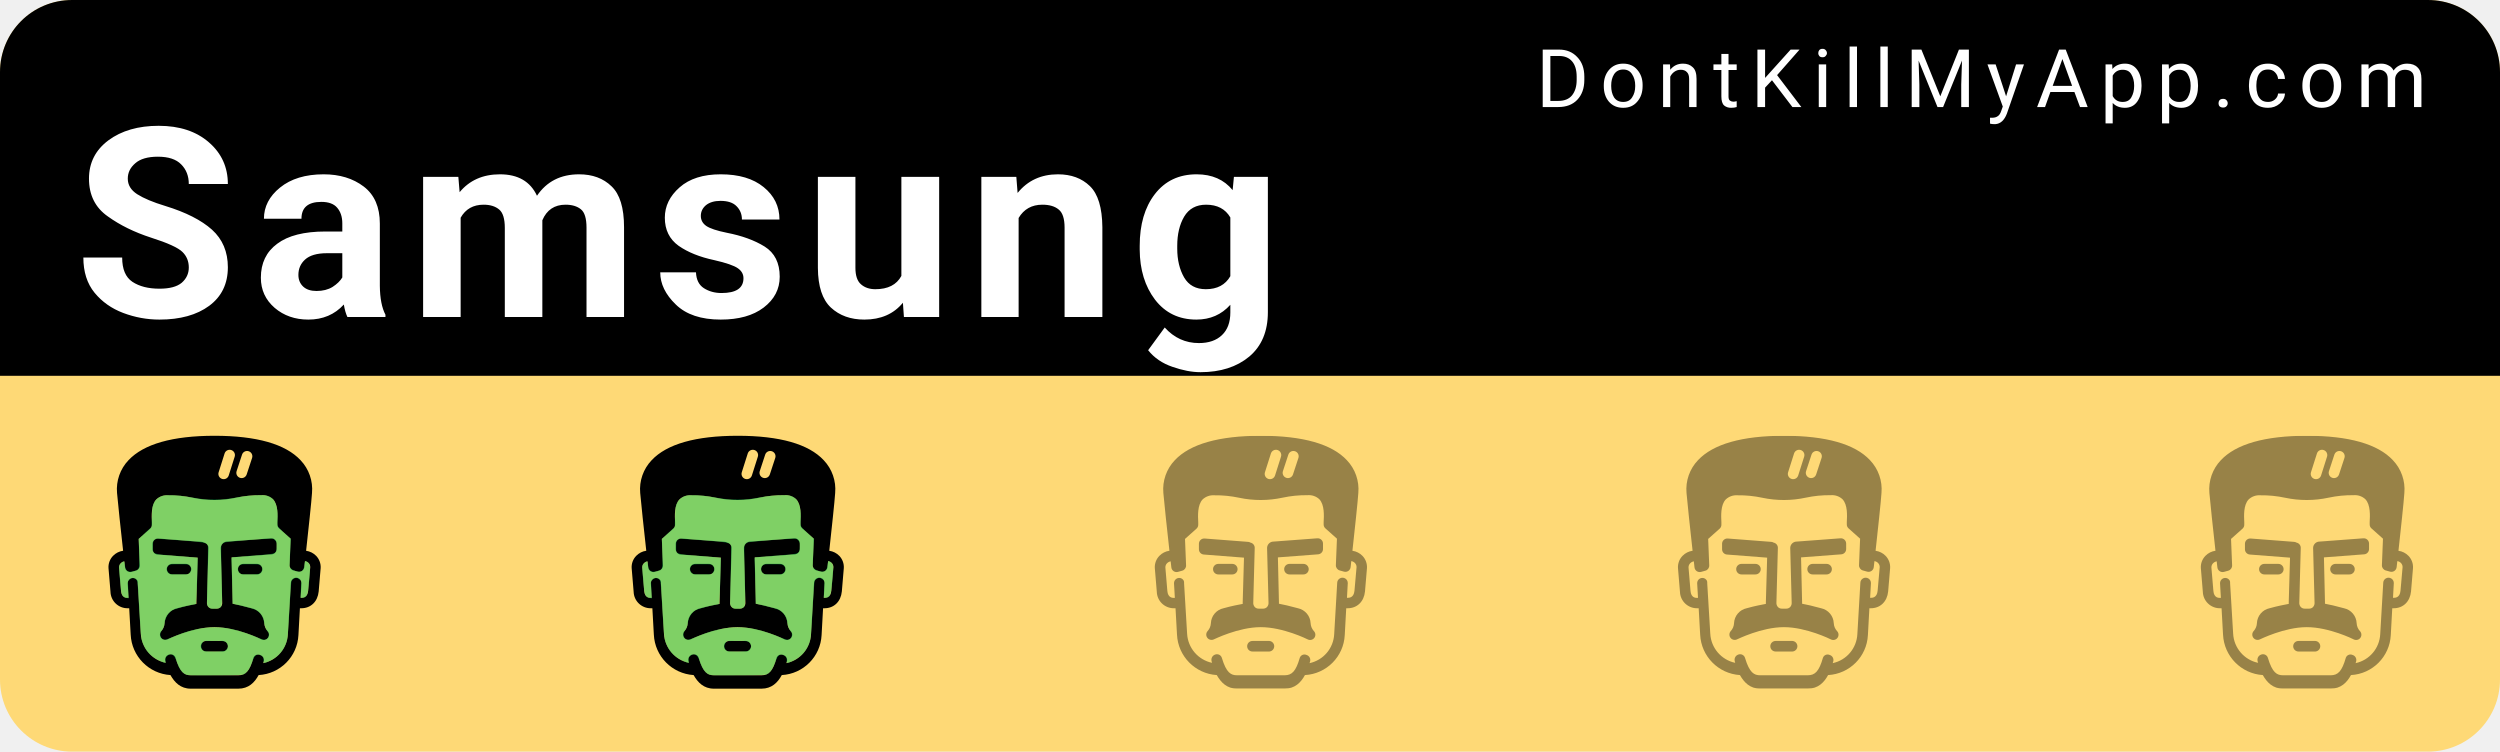
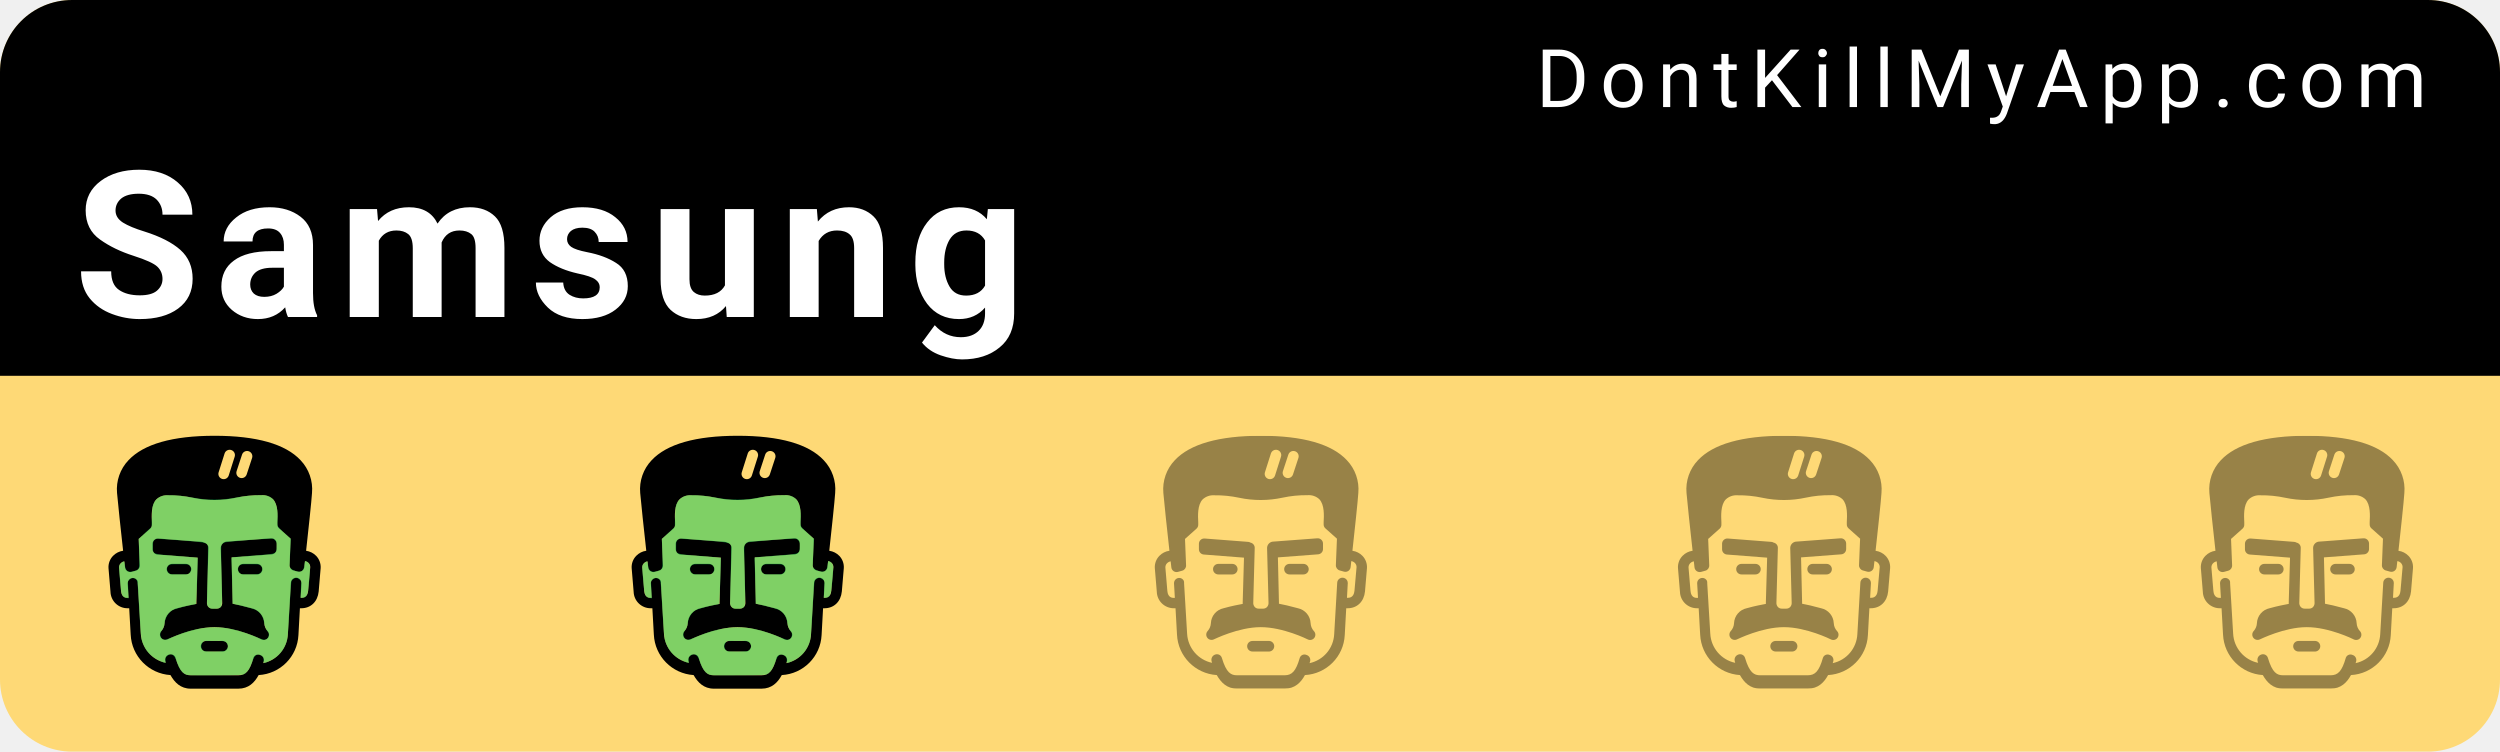
<svg xmlns="http://www.w3.org/2000/svg" width="153mm" height="46mm" viewBox="0 0 153 46" version="1.1" id="svg8">
  <defs id="defs2" />
  <g id="layer1" transform="translate(0,-251)">
    <rect style="color:#000000;clip-rule:nonzero;display:inline;overflow:visible;visibility:visible;opacity:1;isolation:auto;mix-blend-mode:normal;color-interpolation:sRGB;color-interpolation-filters:linearRGB;solid-color:#000000;solid-opacity:1;fill:#fed976;fill-opacity:1;fill-rule:nonzero;stroke:none;stroke-width:0.529;stroke-linecap:round;stroke-linejoin:miter;stroke-miterlimit:4;stroke-dasharray:none;stroke-dashoffset:0;stroke-opacity:1;color-rendering:auto;image-rendering:auto;shape-rendering:auto;text-rendering:auto;enable-background:accumulate" id="bkg" width="153" height="46" x="6.5503158e-15" y="251" rx="4.416" ry="4.416" />
    <path style="color:#000000;clip-rule:nonzero;display:inline;overflow:visible;visibility:visible;opacity:1;isolation:auto;mix-blend-mode:normal;color-interpolation:sRGB;color-interpolation-filters:linearRGB;solid-color:#000000;solid-opacity:1;fill:#000000;fill-opacity:1;fill-rule:nonzero;stroke:none;stroke-width:2;stroke-linecap:round;stroke-linejoin:miter;stroke-miterlimit:4;stroke-dasharray:none;stroke-dashoffset:0;stroke-opacity:1;color-rendering:auto;image-rendering:auto;shape-rendering:auto;text-rendering:auto;enable-background:accumulate" d="M 16.689,0 C 7.443,0 0,7.443 0,16.689 V 86.93 H 578.268 V 16.689 C 578.268,7.443 570.824,0 561.578,0 Z" id="bkgtop" transform="matrix(0.2645833,0,0,0.2645833,0,251)" />
    <text xml:space="preserve" style="font-style:normal;font-variant:normal;font-weight:300;font-stretch:normal;font-size:9.648px;line-height:0%;font-family:Roboto;-inkscape-font-specification:'Roboto Light';text-align:start;letter-spacing:0.685px;word-spacing:0px;writing-mode:lr-tb;text-anchor:start;fill:#ffffff;fill-opacity:1;stroke:none;stroke-width:0.201px;stroke-linecap:butt;stroke-linejoin:miter;stroke-opacity:1" x="94.007" y="257.55" id="link">
      <tspan id="tspan817" x="94.007" y="257.55" style="font-style:normal;font-variant:normal;font-weight:normal;font-stretch:normal;font-size:4.939px;font-family:Roboto;-inkscape-font-specification:Roboto;fill:#ffffff;stroke-width:0.201px">DontKillMyApp.com</tspan>
    </text>
    <text xml:space="preserve" style="font-style:normal;font-variant:normal;font-weight:bold;font-stretch:normal;font-size:12.7px;line-height:0%;font-family:Roboto;-inkscape-font-specification:'Roboto Bold';text-align:start;letter-spacing:0.902px;word-spacing:0px;writing-mode:lr-tb;text-anchor:start;fill:#ffffff;fill-opacity:1;stroke:none;stroke-width:0.265px;stroke-linecap:butt;stroke-linejoin:miter;stroke-opacity:1" x="4.538" y="270.402" id="vendor">
-       <tspan id="tspan821" x="4.538" y="270.402" style="font-style:normal;font-variant:normal;font-weight:bold;font-stretch:normal;font-size:16.228px;font-family:Roboto;-inkscape-font-specification:'Roboto Bold';fill:#ffffff;stroke-width:0.265px">Samsung</tspan>
+       <tspan id="tspan821" x="4.538" y="270.402" style="font-style:normal;font-variant:normal;font-weight:bold;font-stretch:normal;font-size:12.5px;font-family:Roboto;-inkscape-font-specification:'Roboto Bold';fill:#ffffff;stroke-width:0.265px">Samsung</tspan>
    </text>
    <g id="poo1" transform="matrix(0.01510025,0,0,0.01510025,5.393161,277.6693)">
      <svg data-name="Layer 1" viewBox="0 0 63.326 75.47" x="0px" y="0px" version="1.1" id="svg18" width="1025" height="1025">
        <defs id="defs22" />
        <path d="m 23.128,41.38 a 1.575,1.575 0 1 0 0,-3.15 h -4.17 a 1.575,1.575 0 1 0 0,3.15 z" id="path4" />
        <path d="m 40.188,38.23 a 1.575,1.575 0 0 0 0,3.15 h 4.17 a 1.575,1.575 0 1 0 0,-3.15 z" id="path6" />
        <path d="m 34.188,61.23 h -5.05 a 1.575,1.575 0 1 0 0,3.15 h 5.05 a 1.58,1.58 0 0 0 0,-3.15 z" id="path8" />
        <path d="m 48.448,30.6 -13.34,1 a 1.94,1.94 0 0 0 -1.6,1.87 l 0.43,16.3 a 1.77,1.77 0 0 1 -0.45,1.34 1.62,1.62 0 0 1 -1.19,0.48 h -1.27 a 1.62,1.62 0 0 1 -1.19,-0.48 1.79,1.79 0 0 1 -0.45,-1.36 l 0.43,-16.28 a 1.57,1.57 0 0 0 -1.25,-1.58 1.56,1.56 0 0 0 -0.7,-0.23 l -13,-1 a 1.57,1.57 0 0 0 -1.7,1.57 v 1.64 a 1.57,1.57 0 0 0 1.45,1.57 l 12,0.93 -0.38,13.22 a 5.46,5.46 0 0 0 0,0.58 c -1.2,0.22 -3.26,0.61 -5.7,1.29 a 4.77,4.77 0 0 0 -3.8,4.48 3.74,3.74 0 0 1 -0.95,2.31 1.58,1.58 0 0 0 1.83,2.51 c 0.07,0 7.3,-3.65 14,-3.65 6.7,0 13.94,3.61 14,3.65 a 1.57,1.57 0 0 0 1.83,-2.51 3.75,3.75 0 0 1 -0.95,-2.32 4.77,4.77 0 0 0 -3.76,-4.46 c -2.45,-0.69 -4.47,-1.12 -5.69,-1.35 0,-0.17 0,-0.33 0,-0.5 l -0.31,-13.33 12,-0.91 a 1.58,1.58 0 0 0 1.46,-1.57 v -1.64 a 1.58,1.58 0 0 0 -1.75,-1.57 z" id="path10" />
        <path d="m 61.978,35.84 a 5.16,5.16 0 0 0 -3,-1.52 c 0.63,-5.79 1.62,-14.85 1.76,-17.24 a 12.56,12.56 0 0 0 -3.42,-9.79 c -4.49,-4.82 -13.14,-7.29 -25.66,-7.29 -12.52,0 -21.16,2.47 -25.68,7.29 a 12.56,12.56 0 0 0 -3.42,9.79 c 0.18,2.39 1.18,11.45 1.81,17.23 a 5.16,5.16 0 0 0 -3,1.52 4.83,4.83 0 0 0 -1.36,3.64 v 0 l 0.59,7.07 a 5.07,5.07 0 0 0 5.14,4.93 1.56,1.56 0 0 0 0.45,0 l 0.44,7.86 a 12.69,12.69 0 0 0 11.87,12.08 c 1.24,2.19 3.02,4.06 6.05,4.06 h 14.19 c 3.07,0 4.86,-1.83 6.07,-4.06 a 12.58,12.58 0 0 0 11.88,-11.94 l 0.44,-8 a 1.55,1.55 0 0 0 0.42,0 c 2.85,0 4.88,-2 5.18,-5 l 0.59,-7 v 0 a 4.84,4.84 0 0 0 -1.34,-3.63 z m -23.74,-25.29 1.62,-4.93 a 1.581,1.581 0 1 1 3,1 l -1.62,4.93 a 1.581,1.581 0 0 1 -3,-1 z m -5.36,0.32 1.78,-5.61 a 1.581,1.581 0 0 1 3,1 l -1.78,5.61 a 1.581,1.581 0 1 1 -3,-1 z m 26.71,35.38 c -0.2,2.1 -1.59,2.1 -2,2.1 h -0.24 l 0.24,-4.34 a 1.581,1.581 0 1 0 -3.16,-0.08 c 0,0 0,0 0,0.06 l -0.89,15.2 a 9.31,9.31 0 0 1 -7.35,8.66 l 0.14,-0.45 a 1.58,1.58 0 0 0 -1.06,-2 1.47,1.47 0 0 0 -2,0.86 c -1.15,4 -2.33,5.21 -4.53,5.21 h -14.19 c -1.81,0 -3.19,-0.7 -4.53,-5.18 a 1.52,1.52 0 0 0 -2,-1 1.63,1.63 0 0 0 -1.06,2 c 0,0.15 0.09,0.32 0.14,0.47 a 9.4,9.4 0 0 1 -7.45,-8.68 L 8.738,44 v 0 a 1.52,1.52 0 0 0 -0.09,-0.74 1.51,1.51 0 0 0 -1.39,-0.84 1.56,1.56 0 0 0 -1.52,1.54 c 0,0 0,0.09 0,0.13 l 0.25,4.29 h -0.24 c -0.45,0 -1.83,0 -2,-2.08 l -0.59,-7 a 1.71,1.71 0 0 1 0.48,-1.24 2,2 0 0 1 1.1,-0.59 l 0.2,1.8 a 1.57,1.57 0 0 0 2,1.34 l 1.25,-0.35 a 1.57,1.57 0 0 0 1.15,-1.58 l -0.32,-7.9 3.45,-3.08 a 1.57,1.57 0 0 0 0.5,-1.23 c 0,-0.19 0,-0.4 0,-0.62 -0.1,-1.94 -0.27,-5.18 1.29,-6.84 a 4.59,4.59 0 0 1 3.48,-1.25 33.32,33.32 0 0 1 7.45,0.74 30.9,30.9 0 0 0 12.95,-0.03 33.3,33.3 0 0 1 7.45,-0.74 4.59,4.59 0 0 1 3.51,1.2 c 1.57,1.65 1.4,4.9 1.29,6.84 0,0.22 0,0.43 0,0.62 a 1.57,1.57 0 0 0 0.52,1.24 l 3.45,3.08 -0.32,7.9 a 1.57,1.57 0 0 0 1.15,1.58 l 1.25,0.35 a 1.57,1.57 0 0 0 2,-1.34 l 0.2,-1.8 a 2,2 0 0 1 1.09,0.57 1.71,1.71 0 0 1 0.48,1.24 z" id="path12" />
        <path style="opacity:0.5;fill:#00c853;fill-opacity:1;fill-rule:nonzero;stroke:none;stroke-width:0.339;stroke-linecap:round;stroke-linejoin:miter;stroke-miterlimit:4;stroke-dasharray:none;stroke-dashoffset:133.262;stroke-opacity:0.539;paint-order:normal" d="m 23.013,71.203 c -1.154,-0.53 -2.012,-1.805 -2.776,-4.127 -0.59,-1.793 -1.609,-2.306 -2.72,-1.371 -0.486,0.409 -0.53,0.526 -0.479,1.27 0.031,0.451 0.003,0.819 -0.064,0.819 C 16.551,67.794 14.716,66.955 13.756,66.323 11.989,65.159 10.91,63.746 10.115,61.556 9.694,60.396 9.62,59.534 8.869,46.907 8.677,43.672 8.627,43.334 8.286,42.937 7.742,42.304 6.788,42.332 6.216,42.997 l -0.425,0.494 0.117,2.518 0.117,2.518 -0.559,-0.12 C 3.978,48.087 3.845,47.753 3.454,43.349 3.029,38.555 3.019,38.754 3.705,38.068 c 0.862,-0.862 1.057,-0.773 1.198,0.548 0.198,1.852 1.06,2.321 3.029,1.65 1.35,-0.46 1.352,-0.47 1.211,-5.293 L 9.019,30.768 9.924,29.941 c 0.498,-0.455 1.362,-1.261 1.922,-1.791 l 1.017,-0.963 0.094,-3.015 c 0.083,-2.669 0.139,-3.117 0.49,-3.911 0.502,-1.136 1.494,-1.996 2.712,-2.351 1.195,-0.347 4.677,-0.209 7.577,0.301 4.117,0.724 5.096,0.828 7.833,0.828 2.753,1.97e-4 3.915,-0.125 7.872,-0.845 1.024,-0.186 3.05,-0.388 4.501,-0.448 2.923,-0.121 3.713,0.025 4.853,0.894 1.199,0.914 1.856,3.392 1.679,6.326 -0.065,1.083 -0.031,1.755 0.106,2.057 0.112,0.247 1.029,1.192 2.038,2.101 l 1.836,1.652 -0.097,1.454 c -0.053,0.799 -0.145,2.689 -0.204,4.198 l -0.107,2.745 0.494,0.494 c 0.553,0.553 2.089,0.992 2.824,0.807 0.57,-0.143 0.962,-0.757 1.062,-1.664 0.148,-1.34 0.199,-1.464 0.568,-1.367 0.188,0.049 0.531,0.314 0.762,0.59 0.52,0.618 0.529,1.147 0.104,5.638 -0.381,4.025 -0.656,4.655 -2.029,4.655 h -0.506 l 0.096,-2.504 0.096,-2.504 -0.545,-0.459 C 56.672,42.608 56.276,42.402 56.093,42.402 c -0.566,0 -1.276,0.468 -1.464,0.965 -0.098,0.26 -0.34,3.406 -0.538,6.991 -0.508,9.224 -0.609,10.286 -1.102,11.596 -0.892,2.371 -2.42,4.032 -4.758,5.173 -1.799,0.878 -2.048,0.876 -1.963,-0.013 0.082,-0.86 -0.275,-1.428 -1.061,-1.687 -0.466,-0.154 -0.693,-0.148 -1.058,0.027 -0.536,0.257 -0.705,0.552 -1.421,2.472 -0.595,1.594 -1.33,2.655 -2.189,3.16 -0.57,0.335 -0.872,0.348 -8.715,0.389 -7.607,0.039 -8.169,0.022 -8.81,-0.272 z m 11.583,-6.983 c 0.529,-0.184 1.036,-0.88 1.036,-1.421 0,-0.149 -0.115,-0.493 -0.255,-0.764 -0.384,-0.742 -1.122,-0.885 -4.209,-0.818 l -2.675,0.058 -0.408,0.475 c -0.728,0.847 -0.343,2.345 0.653,2.538 0.839,0.162 5.349,0.109 5.859,-0.069 z M 18.843,60.18 c 7.207,-3.126 13.088,-3.79 19.307,-2.181 1.849,0.478 4.563,1.42 6.313,2.19 0.83,0.365 1.738,0.664 2.017,0.664 0.751,0 1.339,-0.661 1.339,-1.506 0,-0.371 -0.075,-0.721 -0.167,-0.778 -0.425,-0.263 -1.054,-1.682 -1.199,-2.708 -0.271,-1.915 -1.127,-3.183 -2.677,-3.967 -0.337,-0.17 -1.994,-0.642 -3.683,-1.049 l -3.071,-0.739 -0.104,-5.164 c -0.057,-2.84 -0.147,-5.942 -0.199,-6.893 -0.093,-1.706 -0.089,-1.73 0.297,-1.807 0.215,-0.043 3.006,-0.269 6.201,-0.502 6.205,-0.453 6.471,-0.507 6.81,-1.399 0.089,-0.234 0.162,-0.91 0.162,-1.502 0,-0.911 -0.067,-1.156 -0.438,-1.597 -0.384,-0.456 -0.546,-0.521 -1.312,-0.524 -1.924,-0.008 -13.26,0.909 -13.768,1.113 -0.295,0.119 -0.669,0.417 -0.829,0.663 -0.275,0.419 -0.279,0.97 -0.076,9.067 0.234,9.304 0.23,9.375 -0.627,9.833 -0.253,0.135 -0.935,0.234 -1.612,0.233 -1.11,-0.001 -1.2,-0.031 -1.666,-0.553 -0.586,-0.656 -0.555,0.366 -0.298,-9.772 0.111,-4.376 0.149,-8.165 0.085,-8.42 -0.246,-0.977 -0.806,-1.093 -7.975,-1.652 -3.589,-0.28 -6.757,-0.508 -7.041,-0.508 -0.322,0 -0.672,0.156 -0.931,0.416 -0.379,0.379 -0.416,0.549 -0.416,1.917 0,2.377 -0.444,2.201 7.066,2.788 3.417,0.267 6.236,0.508 6.264,0.536 0.136,0.136 -0.366,13.739 -0.51,13.833 -0.09,0.059 -0.504,0.153 -0.919,0.21 -1.393,0.191 -5.532,1.303 -6.053,1.626 -1.322,0.82 -2.157,2.189 -2.367,3.881 -0.116,0.936 -0.408,1.651 -0.965,2.366 -0.464,0.596 -0.416,1.627 0.101,2.143 0.577,0.577 1.128,0.528 2.941,-0.258 z m 5.376,-19.353 c 0.55,-0.64 0.547,-1.517 -0.007,-2.072 -0.407,-0.407 -0.474,-0.416 -3.122,-0.416 -2.575,0 -2.729,0.019 -3.156,0.387 -0.802,0.69 -0.52,2.064 0.515,2.506 0.186,0.08 1.469,0.128 2.851,0.107 l 2.512,-0.038 z m 21.175,0.014 c 0.625,-0.625 0.614,-1.567 -0.024,-2.116 -0.426,-0.367 -0.582,-0.386 -3.155,-0.386 -2.648,0 -2.716,0.009 -3.122,0.416 -0.717,0.717 -0.447,2.075 0.491,2.47 0.2,0.084 1.485,0.136 2.856,0.115 2.466,-0.037 2.499,-0.043 2.954,-0.498 z" id="path834" />
      </svg>
    </g>
    <g transform="matrix(0.01510025,0,0,0.01510025,37.41043,277.6693)" id="poo2">
      <svg data-name="Layer 1" viewBox="0 0 63.326 75.47" x="0px" y="0px" version="1.1" id="svg18" width="1025" height="1025">
        <defs id="defs22" />
        <path d="m 23.128,41.38 a 1.575,1.575 0 1 0 0,-3.15 h -4.17 a 1.575,1.575 0 1 0 0,3.15 z" id="path4" />
        <path d="m 40.188,38.23 a 1.575,1.575 0 0 0 0,3.15 h 4.17 a 1.575,1.575 0 1 0 0,-3.15 z" id="path6" />
        <path d="m 34.188,61.23 h -5.05 a 1.575,1.575 0 1 0 0,3.15 h 5.05 a 1.58,1.58 0 0 0 0,-3.15 z" id="path8" />
        <path d="m 48.448,30.6 -13.34,1 a 1.94,1.94 0 0 0 -1.6,1.87 l 0.43,16.3 a 1.77,1.77 0 0 1 -0.45,1.34 1.62,1.62 0 0 1 -1.19,0.48 h -1.27 a 1.62,1.62 0 0 1 -1.19,-0.48 1.79,1.79 0 0 1 -0.45,-1.36 l 0.43,-16.28 a 1.57,1.57 0 0 0 -1.25,-1.58 1.56,1.56 0 0 0 -0.7,-0.23 l -13,-1 a 1.57,1.57 0 0 0 -1.7,1.57 v 1.64 a 1.57,1.57 0 0 0 1.45,1.57 l 12,0.93 -0.38,13.22 a 5.46,5.46 0 0 0 0,0.58 c -1.2,0.22 -3.26,0.61 -5.7,1.29 a 4.77,4.77 0 0 0 -3.8,4.48 3.74,3.74 0 0 1 -0.95,2.31 1.58,1.58 0 0 0 1.83,2.51 c 0.07,0 7.3,-3.65 14,-3.65 6.7,0 13.94,3.61 14,3.65 a 1.57,1.57 0 0 0 1.83,-2.51 3.75,3.75 0 0 1 -0.95,-2.32 4.77,4.77 0 0 0 -3.76,-4.46 c -2.45,-0.69 -4.47,-1.12 -5.69,-1.35 0,-0.17 0,-0.33 0,-0.5 l -0.31,-13.33 12,-0.91 a 1.58,1.58 0 0 0 1.46,-1.57 v -1.64 a 1.58,1.58 0 0 0 -1.75,-1.57 z" id="path10" />
        <path d="m 61.978,35.84 a 5.16,5.16 0 0 0 -3,-1.52 c 0.63,-5.79 1.62,-14.85 1.76,-17.24 a 12.56,12.56 0 0 0 -3.42,-9.79 c -4.49,-4.82 -13.14,-7.29 -25.66,-7.29 -12.52,0 -21.16,2.47 -25.68,7.29 a 12.56,12.56 0 0 0 -3.42,9.79 c 0.18,2.39 1.18,11.45 1.81,17.23 a 5.16,5.16 0 0 0 -3,1.52 4.83,4.83 0 0 0 -1.36,3.64 v 0 l 0.59,7.07 a 5.07,5.07 0 0 0 5.14,4.93 1.56,1.56 0 0 0 0.45,0 l 0.44,7.86 a 12.69,12.69 0 0 0 11.87,12.08 c 1.24,2.19 3.02,4.06 6.05,4.06 h 14.19 c 3.07,0 4.86,-1.83 6.07,-4.06 a 12.58,12.58 0 0 0 11.88,-11.94 l 0.44,-8 a 1.55,1.55 0 0 0 0.42,0 c 2.85,0 4.88,-2 5.18,-5 l 0.59,-7 v 0 a 4.84,4.84 0 0 0 -1.34,-3.63 z m -23.74,-25.29 1.62,-4.93 a 1.581,1.581 0 1 1 3,1 l -1.62,4.93 a 1.581,1.581 0 0 1 -3,-1 z m -5.36,0.32 1.78,-5.61 a 1.581,1.581 0 0 1 3,1 l -1.78,5.61 a 1.581,1.581 0 1 1 -3,-1 z m 26.71,35.38 c -0.2,2.1 -1.59,2.1 -2,2.1 h -0.24 l 0.24,-4.34 a 1.581,1.581 0 1 0 -3.16,-0.08 c 0,0 0,0 0,0.06 l -0.89,15.2 a 9.31,9.31 0 0 1 -7.35,8.66 l 0.14,-0.45 a 1.58,1.58 0 0 0 -1.06,-2 1.47,1.47 0 0 0 -2,0.86 c -1.15,4 -2.33,5.21 -4.53,5.21 h -14.19 c -1.81,0 -3.19,-0.7 -4.53,-5.18 a 1.52,1.52 0 0 0 -2,-1 1.63,1.63 0 0 0 -1.06,2 c 0,0.15 0.09,0.32 0.14,0.47 a 9.4,9.4 0 0 1 -7.45,-8.68 L 8.738,44 v 0 a 1.52,1.52 0 0 0 -0.09,-0.74 1.51,1.51 0 0 0 -1.39,-0.84 1.56,1.56 0 0 0 -1.52,1.54 c 0,0 0,0.09 0,0.13 l 0.25,4.29 h -0.24 c -0.45,0 -1.83,0 -2,-2.08 l -0.59,-7 a 1.71,1.71 0 0 1 0.48,-1.24 2,2 0 0 1 1.1,-0.59 l 0.2,1.8 a 1.57,1.57 0 0 0 2,1.34 l 1.25,-0.35 a 1.57,1.57 0 0 0 1.15,-1.58 l -0.32,-7.9 3.45,-3.08 a 1.57,1.57 0 0 0 0.5,-1.23 c 0,-0.19 0,-0.4 0,-0.62 -0.1,-1.94 -0.27,-5.18 1.29,-6.84 a 4.59,4.59 0 0 1 3.48,-1.25 33.32,33.32 0 0 1 7.45,0.74 30.9,30.9 0 0 0 12.95,-0.03 33.3,33.3 0 0 1 7.45,-0.74 4.59,4.59 0 0 1 3.51,1.2 c 1.57,1.65 1.4,4.9 1.29,6.84 0,0.22 0,0.43 0,0.62 a 1.57,1.57 0 0 0 0.52,1.24 l 3.45,3.08 -0.32,7.9 a 1.57,1.57 0 0 0 1.15,1.58 l 1.25,0.35 a 1.57,1.57 0 0 0 2,-1.34 l 0.2,-1.8 a 2,2 0 0 1 1.09,0.57 1.71,1.71 0 0 1 0.48,1.24 z" id="path12" />
        <path style="opacity:0.5;fill:#00c853;fill-opacity:1;fill-rule:nonzero;stroke:none;stroke-width:0.339;stroke-linecap:round;stroke-linejoin:miter;stroke-miterlimit:4;stroke-dasharray:none;stroke-dashoffset:133.262;stroke-opacity:0.539;paint-order:normal" d="m 23.013,71.203 c -1.154,-0.53 -2.012,-1.805 -2.776,-4.127 -0.59,-1.793 -1.609,-2.306 -2.72,-1.371 -0.486,0.409 -0.53,0.526 -0.479,1.27 0.031,0.451 0.003,0.819 -0.064,0.819 C 16.551,67.794 14.716,66.955 13.756,66.323 11.989,65.159 10.91,63.746 10.115,61.556 9.694,60.396 9.62,59.534 8.869,46.907 8.677,43.672 8.627,43.334 8.286,42.937 7.742,42.304 6.788,42.332 6.216,42.997 l -0.425,0.494 0.117,2.518 0.117,2.518 -0.559,-0.12 C 3.978,48.087 3.845,47.753 3.454,43.349 3.029,38.555 3.019,38.754 3.705,38.068 c 0.862,-0.862 1.057,-0.773 1.198,0.548 0.198,1.852 1.06,2.321 3.029,1.65 1.35,-0.46 1.352,-0.47 1.211,-5.293 L 9.019,30.768 9.924,29.941 c 0.498,-0.455 1.362,-1.261 1.922,-1.791 l 1.017,-0.963 0.094,-3.015 c 0.083,-2.669 0.139,-3.117 0.49,-3.911 0.502,-1.136 1.494,-1.996 2.712,-2.351 1.195,-0.347 4.677,-0.209 7.577,0.301 4.117,0.724 5.096,0.828 7.833,0.828 2.753,1.97e-4 3.915,-0.125 7.872,-0.845 1.024,-0.186 3.05,-0.388 4.501,-0.448 2.923,-0.121 3.713,0.025 4.853,0.894 1.199,0.914 1.856,3.392 1.679,6.326 -0.065,1.083 -0.031,1.755 0.106,2.057 0.112,0.247 1.029,1.192 2.038,2.101 l 1.836,1.652 -0.097,1.454 c -0.053,0.799 -0.145,2.689 -0.204,4.198 l -0.107,2.745 0.494,0.494 c 0.553,0.553 2.089,0.992 2.824,0.807 0.57,-0.143 0.962,-0.757 1.062,-1.664 0.148,-1.34 0.199,-1.464 0.568,-1.367 0.188,0.049 0.531,0.314 0.762,0.59 0.52,0.618 0.529,1.147 0.104,5.638 -0.381,4.025 -0.656,4.655 -2.029,4.655 h -0.506 l 0.096,-2.504 0.096,-2.504 -0.545,-0.459 C 56.672,42.608 56.276,42.402 56.093,42.402 c -0.566,0 -1.276,0.468 -1.464,0.965 -0.098,0.26 -0.34,3.406 -0.538,6.991 -0.508,9.224 -0.609,10.286 -1.102,11.596 -0.892,2.371 -2.42,4.032 -4.758,5.173 -1.799,0.878 -2.048,0.876 -1.963,-0.013 0.082,-0.86 -0.275,-1.428 -1.061,-1.687 -0.466,-0.154 -0.693,-0.148 -1.058,0.027 -0.536,0.257 -0.705,0.552 -1.421,2.472 -0.595,1.594 -1.33,2.655 -2.189,3.16 -0.57,0.335 -0.872,0.348 -8.715,0.389 -7.607,0.039 -8.169,0.022 -8.81,-0.272 z m 11.583,-6.983 c 0.529,-0.184 1.036,-0.88 1.036,-1.421 0,-0.149 -0.115,-0.493 -0.255,-0.764 -0.384,-0.742 -1.122,-0.885 -4.209,-0.818 l -2.675,0.058 -0.408,0.475 c -0.728,0.847 -0.343,2.345 0.653,2.538 0.839,0.162 5.349,0.109 5.859,-0.069 z M 18.843,60.18 c 7.207,-3.126 13.088,-3.79 19.307,-2.181 1.849,0.478 4.563,1.42 6.313,2.19 0.83,0.365 1.738,0.664 2.017,0.664 0.751,0 1.339,-0.661 1.339,-1.506 0,-0.371 -0.075,-0.721 -0.167,-0.778 -0.425,-0.263 -1.054,-1.682 -1.199,-2.708 -0.271,-1.915 -1.127,-3.183 -2.677,-3.967 -0.337,-0.17 -1.994,-0.642 -3.683,-1.049 l -3.071,-0.739 -0.104,-5.164 c -0.057,-2.84 -0.147,-5.942 -0.199,-6.893 -0.093,-1.706 -0.089,-1.73 0.297,-1.807 0.215,-0.043 3.006,-0.269 6.201,-0.502 6.205,-0.453 6.471,-0.507 6.81,-1.399 0.089,-0.234 0.162,-0.91 0.162,-1.502 0,-0.911 -0.067,-1.156 -0.438,-1.597 -0.384,-0.456 -0.546,-0.521 -1.312,-0.524 -1.924,-0.008 -13.26,0.909 -13.768,1.113 -0.295,0.119 -0.669,0.417 -0.829,0.663 -0.275,0.419 -0.279,0.97 -0.076,9.067 0.234,9.304 0.23,9.375 -0.627,9.833 -0.253,0.135 -0.935,0.234 -1.612,0.233 -1.11,-0.001 -1.2,-0.031 -1.666,-0.553 -0.586,-0.656 -0.555,0.366 -0.298,-9.772 0.111,-4.376 0.149,-8.165 0.085,-8.42 -0.246,-0.977 -0.806,-1.093 -7.975,-1.652 -3.589,-0.28 -6.757,-0.508 -7.041,-0.508 -0.322,0 -0.672,0.156 -0.931,0.416 -0.379,0.379 -0.416,0.549 -0.416,1.917 0,2.377 -0.444,2.201 7.066,2.788 3.417,0.267 6.236,0.508 6.264,0.536 0.136,0.136 -0.366,13.739 -0.51,13.833 -0.09,0.059 -0.504,0.153 -0.919,0.21 -1.393,0.191 -5.532,1.303 -6.053,1.626 -1.322,0.82 -2.157,2.189 -2.367,3.881 -0.116,0.936 -0.408,1.651 -0.965,2.366 -0.464,0.596 -0.416,1.627 0.101,2.143 0.577,0.577 1.128,0.528 2.941,-0.258 z m 5.376,-19.353 c 0.55,-0.64 0.547,-1.517 -0.007,-2.072 -0.407,-0.407 -0.474,-0.416 -3.122,-0.416 -2.575,0 -2.729,0.019 -3.156,0.387 -0.802,0.69 -0.52,2.064 0.515,2.506 0.186,0.08 1.469,0.128 2.851,0.107 l 2.512,-0.038 z m 21.175,0.014 c 0.625,-0.625 0.614,-1.567 -0.024,-2.116 -0.426,-0.367 -0.582,-0.386 -3.155,-0.386 -2.648,0 -2.716,0.009 -3.122,0.416 -0.717,0.717 -0.447,2.075 0.491,2.47 0.2,0.084 1.485,0.136 2.856,0.115 2.466,-0.037 2.499,-0.043 2.954,-0.498 z" id="path834" />
      </svg>
    </g>
    <g id="poo3" transform="matrix(0.01510025,0,0,0.01510025,69.4277,277.6693)">
      <svg data-name="Layer 1" viewBox="0 0 63.326 75.47" x="0px" y="0px" version="1.1" id="svg18" width="1025" height="1025">
        <defs id="defs22" />
        <path d="m 23.128,41.38 a 1.575,1.575 0 1 0 0,-3.15 h -4.17 a 1.575,1.575 0 1 0 0,3.15 z" id="path4" style="fill:#000000;fill-opacity:1;opacity:0.4" />
        <path d="m 40.188,38.23 a 1.575,1.575 0 0 0 0,3.15 h 4.17 a 1.575,1.575 0 1 0 0,-3.15 z" id="path6" style="fill:#000000;fill-opacity:1;opacity:0.4" />
        <path d="m 34.188,61.23 h -5.05 a 1.575,1.575 0 1 0 0,3.15 h 5.05 a 1.58,1.58 0 0 0 0,-3.15 z" id="path8" style="fill:#000000;fill-opacity:1;opacity:0.4" />
        <path d="m 48.448,30.6 -13.34,1 a 1.94,1.94 0 0 0 -1.6,1.87 l 0.43,16.3 a 1.77,1.77 0 0 1 -0.45,1.34 1.62,1.62 0 0 1 -1.19,0.48 h -1.27 a 1.62,1.62 0 0 1 -1.19,-0.48 1.79,1.79 0 0 1 -0.45,-1.36 l 0.43,-16.28 a 1.57,1.57 0 0 0 -1.25,-1.58 1.56,1.56 0 0 0 -0.7,-0.23 l -13,-1 a 1.57,1.57 0 0 0 -1.7,1.57 v 1.64 a 1.57,1.57 0 0 0 1.45,1.57 l 12,0.93 -0.38,13.22 a 5.46,5.46 0 0 0 0,0.58 c -1.2,0.22 -3.26,0.61 -5.7,1.29 a 4.77,4.77 0 0 0 -3.8,4.48 3.74,3.74 0 0 1 -0.95,2.31 1.58,1.58 0 0 0 1.83,2.51 c 0.07,0 7.3,-3.65 14,-3.65 6.7,0 13.94,3.61 14,3.65 a 1.57,1.57 0 0 0 1.83,-2.51 3.75,3.75 0 0 1 -0.95,-2.32 4.77,4.77 0 0 0 -3.76,-4.46 c -2.45,-0.69 -4.47,-1.12 -5.69,-1.35 0,-0.17 0,-0.33 0,-0.5 l -0.31,-13.33 12,-0.91 a 1.58,1.58 0 0 0 1.46,-1.57 v -1.64 a 1.58,1.58 0 0 0 -1.75,-1.57 z" id="path10" style="fill:#000000;fill-opacity:1;opacity:0.4" />
        <path d="m 61.978,35.84 a 5.16,5.16 0 0 0 -3,-1.52 c 0.63,-5.79 1.62,-14.85 1.76,-17.24 a 12.56,12.56 0 0 0 -3.42,-9.79 c -4.49,-4.82 -13.14,-7.29 -25.66,-7.29 -12.52,0 -21.16,2.47 -25.68,7.29 a 12.56,12.56 0 0 0 -3.42,9.79 c 0.18,2.39 1.18,11.45 1.81,17.23 a 5.16,5.16 0 0 0 -3,1.52 4.83,4.83 0 0 0 -1.36,3.64 v 0 l 0.59,7.07 a 5.07,5.07 0 0 0 5.14,4.93 1.56,1.56 0 0 0 0.45,0 l 0.44,7.86 a 12.69,12.69 0 0 0 11.87,12.08 c 1.24,2.19 3.02,4.06 6.05,4.06 h 14.19 c 3.07,0 4.86,-1.83 6.07,-4.06 a 12.58,12.58 0 0 0 11.88,-11.94 l 0.44,-8 a 1.55,1.55 0 0 0 0.42,0 c 2.85,0 4.88,-2 5.18,-5 l 0.59,-7 v 0 a 4.84,4.84 0 0 0 -1.34,-3.63 z m -23.74,-25.29 1.62,-4.93 a 1.581,1.581 0 1 1 3,1 l -1.62,4.93 a 1.581,1.581 0 0 1 -3,-1 z m -5.36,0.32 1.78,-5.61 a 1.581,1.581 0 0 1 3,1 l -1.78,5.61 a 1.581,1.581 0 1 1 -3,-1 z m 26.71,35.38 c -0.2,2.1 -1.59,2.1 -2,2.1 h -0.24 l 0.24,-4.34 a 1.581,1.581 0 1 0 -3.16,-0.08 c 0,0 0,0 0,0.06 l -0.89,15.2 a 9.31,9.31 0 0 1 -7.35,8.66 l 0.14,-0.45 a 1.58,1.58 0 0 0 -1.06,-2 1.47,1.47 0 0 0 -2,0.86 c -1.15,4 -2.33,5.21 -4.53,5.21 h -14.19 c -1.81,0 -3.19,-0.7 -4.53,-5.18 a 1.52,1.52 0 0 0 -2,-1 1.63,1.63 0 0 0 -1.06,2 c 0,0.15 0.09,0.32 0.14,0.47 a 9.4,9.4 0 0 1 -7.45,-8.68 L 8.738,44 v 0 a 1.52,1.52 0 0 0 -0.09,-0.74 1.51,1.51 0 0 0 -1.39,-0.84 1.56,1.56 0 0 0 -1.52,1.54 c 0,0 0,0.09 0,0.13 l 0.25,4.29 h -0.24 c -0.45,0 -1.83,0 -2,-2.08 l -0.59,-7 a 1.71,1.71 0 0 1 0.48,-1.24 2,2 0 0 1 1.1,-0.59 l 0.2,1.8 a 1.57,1.57 0 0 0 2,1.34 l 1.25,-0.35 a 1.57,1.57 0 0 0 1.15,-1.58 l -0.32,-7.9 3.45,-3.08 a 1.57,1.57 0 0 0 0.5,-1.23 c 0,-0.19 0,-0.4 0,-0.62 -0.1,-1.94 -0.27,-5.18 1.29,-6.84 a 4.59,4.59 0 0 1 3.48,-1.25 33.32,33.32 0 0 1 7.45,0.74 30.9,30.9 0 0 0 12.95,-0.03 33.3,33.3 0 0 1 7.45,-0.74 4.59,4.59 0 0 1 3.51,1.2 c 1.57,1.65 1.4,4.9 1.29,6.84 0,0.22 0,0.43 0,0.62 a 1.57,1.57 0 0 0 0.52,1.24 l 3.45,3.08 -0.32,7.9 a 1.57,1.57 0 0 0 1.15,1.58 l 1.25,0.35 a 1.57,1.57 0 0 0 2,-1.34 l 0.2,-1.8 a 2,2 0 0 1 1.09,0.57 1.71,1.71 0 0 1 0.48,1.24 z" id="path12" style="fill:#000000;fill-opacity:1;opacity:0.4" />
      </svg>
    </g>
    <g transform="matrix(0.01510025,0,0,0.01510025,101.445,277.6693)" id="poo4">
      <svg data-name="Layer 1" viewBox="0 0 63.326 75.47" x="0px" y="0px" version="1.1" id="svg18" width="1025" height="1025">
        <defs id="defs22" />
        <path d="m 23.128,41.38 a 1.575,1.575 0 1 0 0,-3.15 h -4.17 a 1.575,1.575 0 1 0 0,3.15 z" id="path4" style="fill:#000000;fill-opacity:1;opacity:0.4" />
        <path d="m 40.188,38.23 a 1.575,1.575 0 0 0 0,3.15 h 4.17 a 1.575,1.575 0 1 0 0,-3.15 z" id="path6" style="fill:#000000;fill-opacity:1;opacity:0.4" />
        <path d="m 34.188,61.23 h -5.05 a 1.575,1.575 0 1 0 0,3.15 h 5.05 a 1.58,1.58 0 0 0 0,-3.15 z" id="path8" style="fill:#000000;fill-opacity:1;opacity:0.4" />
        <path d="m 48.448,30.6 -13.34,1 a 1.94,1.94 0 0 0 -1.6,1.87 l 0.43,16.3 a 1.77,1.77 0 0 1 -0.45,1.34 1.62,1.62 0 0 1 -1.19,0.48 h -1.27 a 1.62,1.62 0 0 1 -1.19,-0.48 1.79,1.79 0 0 1 -0.45,-1.36 l 0.43,-16.28 a 1.57,1.57 0 0 0 -1.25,-1.58 1.56,1.56 0 0 0 -0.7,-0.23 l -13,-1 a 1.57,1.57 0 0 0 -1.7,1.57 v 1.64 a 1.57,1.57 0 0 0 1.45,1.57 l 12,0.93 -0.38,13.22 a 5.46,5.46 0 0 0 0,0.58 c -1.2,0.22 -3.26,0.61 -5.7,1.29 a 4.77,4.77 0 0 0 -3.8,4.48 3.74,3.74 0 0 1 -0.95,2.31 1.58,1.58 0 0 0 1.83,2.51 c 0.07,0 7.3,-3.65 14,-3.65 6.7,0 13.94,3.61 14,3.65 a 1.57,1.57 0 0 0 1.83,-2.51 3.75,3.75 0 0 1 -0.95,-2.32 4.77,4.77 0 0 0 -3.76,-4.46 c -2.45,-0.69 -4.47,-1.12 -5.69,-1.35 0,-0.17 0,-0.33 0,-0.5 l -0.31,-13.33 12,-0.91 a 1.58,1.58 0 0 0 1.46,-1.57 v -1.64 a 1.58,1.58 0 0 0 -1.75,-1.57 z" id="path10" style="fill:#000000;fill-opacity:1;opacity:0.4" />
        <path d="m 61.978,35.84 a 5.16,5.16 0 0 0 -3,-1.52 c 0.63,-5.79 1.62,-14.85 1.76,-17.24 a 12.56,12.56 0 0 0 -3.42,-9.79 c -4.49,-4.82 -13.14,-7.29 -25.66,-7.29 -12.52,0 -21.16,2.47 -25.68,7.29 a 12.56,12.56 0 0 0 -3.42,9.79 c 0.18,2.39 1.18,11.45 1.81,17.23 a 5.16,5.16 0 0 0 -3,1.52 4.83,4.83 0 0 0 -1.36,3.64 v 0 l 0.59,7.07 a 5.07,5.07 0 0 0 5.14,4.93 1.56,1.56 0 0 0 0.45,0 l 0.44,7.86 a 12.69,12.69 0 0 0 11.87,12.08 c 1.24,2.19 3.02,4.06 6.05,4.06 h 14.19 c 3.07,0 4.86,-1.83 6.07,-4.06 a 12.58,12.58 0 0 0 11.88,-11.94 l 0.44,-8 a 1.55,1.55 0 0 0 0.42,0 c 2.85,0 4.88,-2 5.18,-5 l 0.59,-7 v 0 a 4.84,4.84 0 0 0 -1.34,-3.63 z m -23.74,-25.29 1.62,-4.93 a 1.581,1.581 0 1 1 3,1 l -1.62,4.93 a 1.581,1.581 0 0 1 -3,-1 z m -5.36,0.32 1.78,-5.61 a 1.581,1.581 0 0 1 3,1 l -1.78,5.61 a 1.581,1.581 0 1 1 -3,-1 z m 26.71,35.38 c -0.2,2.1 -1.59,2.1 -2,2.1 h -0.24 l 0.24,-4.34 a 1.581,1.581 0 1 0 -3.16,-0.08 c 0,0 0,0 0,0.06 l -0.89,15.2 a 9.31,9.31 0 0 1 -7.35,8.66 l 0.14,-0.45 a 1.58,1.58 0 0 0 -1.06,-2 1.47,1.47 0 0 0 -2,0.86 c -1.15,4 -2.33,5.21 -4.53,5.21 h -14.19 c -1.81,0 -3.19,-0.7 -4.53,-5.18 a 1.52,1.52 0 0 0 -2,-1 1.63,1.63 0 0 0 -1.06,2 c 0,0.15 0.09,0.32 0.14,0.47 a 9.4,9.4 0 0 1 -7.45,-8.68 L 8.738,44 v 0 a 1.52,1.52 0 0 0 -0.09,-0.74 1.51,1.51 0 0 0 -1.39,-0.84 1.56,1.56 0 0 0 -1.52,1.54 c 0,0 0,0.09 0,0.13 l 0.25,4.29 h -0.24 c -0.45,0 -1.83,0 -2,-2.08 l -0.59,-7 a 1.71,1.71 0 0 1 0.48,-1.24 2,2 0 0 1 1.1,-0.59 l 0.2,1.8 a 1.57,1.57 0 0 0 2,1.34 l 1.25,-0.35 a 1.57,1.57 0 0 0 1.15,-1.58 l -0.32,-7.9 3.45,-3.08 a 1.57,1.57 0 0 0 0.5,-1.23 c 0,-0.19 0,-0.4 0,-0.62 -0.1,-1.94 -0.27,-5.18 1.29,-6.84 a 4.59,4.59 0 0 1 3.48,-1.25 33.32,33.32 0 0 1 7.45,0.74 30.9,30.9 0 0 0 12.95,-0.03 33.3,33.3 0 0 1 7.45,-0.74 4.59,4.59 0 0 1 3.51,1.2 c 1.57,1.65 1.4,4.9 1.29,6.84 0,0.22 0,0.43 0,0.62 a 1.57,1.57 0 0 0 0.52,1.24 l 3.45,3.08 -0.32,7.9 a 1.57,1.57 0 0 0 1.15,1.58 l 1.25,0.35 a 1.57,1.57 0 0 0 2,-1.34 l 0.2,-1.8 a 2,2 0 0 1 1.09,0.57 1.71,1.71 0 0 1 0.48,1.24 z" id="path12" style="fill:#000000;fill-opacity:1;opacity:0.4" />
      </svg>
    </g>
    <g transform="matrix(0.01510025,0,0,0.01510025,133.445,277.6693)" id="poo5">
      <svg data-name="Layer 1" viewBox="0 0 63.326 75.47" x="0px" y="0px" version="1.1" id="svg18" width="1025" height="1025">
        <defs id="defs22" />
        <path d="m 23.128,41.38 a 1.575,1.575 0 1 0 0,-3.15 h -4.17 a 1.575,1.575 0 1 0 0,3.15 z" id="path4" style="fill:#000000;fill-opacity:1;opacity:0.4" />
        <path d="m 40.188,38.23 a 1.575,1.575 0 0 0 0,3.15 h 4.17 a 1.575,1.575 0 1 0 0,-3.15 z" id="path6" style="fill:#000000;fill-opacity:1;opacity:0.4" />
        <path d="m 34.188,61.23 h -5.05 a 1.575,1.575 0 1 0 0,3.15 h 5.05 a 1.58,1.58 0 0 0 0,-3.15 z" id="path8" style="fill:#000000;fill-opacity:1;opacity:0.4" />
        <path d="m 48.448,30.6 -13.34,1 a 1.94,1.94 0 0 0 -1.6,1.87 l 0.43,16.3 a 1.77,1.77 0 0 1 -0.45,1.34 1.62,1.62 0 0 1 -1.19,0.48 h -1.27 a 1.62,1.62 0 0 1 -1.19,-0.48 1.79,1.79 0 0 1 -0.45,-1.36 l 0.43,-16.28 a 1.57,1.57 0 0 0 -1.25,-1.58 1.56,1.56 0 0 0 -0.7,-0.23 l -13,-1 a 1.57,1.57 0 0 0 -1.7,1.57 v 1.64 a 1.57,1.57 0 0 0 1.45,1.57 l 12,0.93 -0.38,13.22 a 5.46,5.46 0 0 0 0,0.58 c -1.2,0.22 -3.26,0.61 -5.7,1.29 a 4.77,4.77 0 0 0 -3.8,4.48 3.74,3.74 0 0 1 -0.95,2.31 1.58,1.58 0 0 0 1.83,2.51 c 0.07,0 7.3,-3.65 14,-3.65 6.7,0 13.94,3.61 14,3.65 a 1.57,1.57 0 0 0 1.83,-2.51 3.75,3.75 0 0 1 -0.95,-2.32 4.77,4.77 0 0 0 -3.76,-4.46 c -2.45,-0.69 -4.47,-1.12 -5.69,-1.35 0,-0.17 0,-0.33 0,-0.5 l -0.31,-13.33 12,-0.91 a 1.58,1.58 0 0 0 1.46,-1.57 v -1.64 a 1.58,1.58 0 0 0 -1.75,-1.57 z" id="path10" style="fill:#000000;fill-opacity:1;opacity:0.4" />
        <path d="m 61.978,35.84 a 5.16,5.16 0 0 0 -3,-1.52 c 0.63,-5.79 1.62,-14.85 1.76,-17.24 a 12.56,12.56 0 0 0 -3.42,-9.79 c -4.49,-4.82 -13.14,-7.29 -25.66,-7.29 -12.52,0 -21.16,2.47 -25.68,7.29 a 12.56,12.56 0 0 0 -3.42,9.79 c 0.18,2.39 1.18,11.45 1.81,17.23 a 5.16,5.16 0 0 0 -3,1.52 4.83,4.83 0 0 0 -1.36,3.64 v 0 l 0.59,7.07 a 5.07,5.07 0 0 0 5.14,4.93 1.56,1.56 0 0 0 0.45,0 l 0.44,7.86 a 12.69,12.69 0 0 0 11.87,12.08 c 1.24,2.19 3.02,4.06 6.05,4.06 h 14.19 c 3.07,0 4.86,-1.83 6.07,-4.06 a 12.58,12.58 0 0 0 11.88,-11.94 l 0.44,-8 a 1.55,1.55 0 0 0 0.42,0 c 2.85,0 4.88,-2 5.18,-5 l 0.59,-7 v 0 a 4.84,4.84 0 0 0 -1.34,-3.63 z m -23.74,-25.29 1.62,-4.93 a 1.581,1.581 0 1 1 3,1 l -1.62,4.93 a 1.581,1.581 0 0 1 -3,-1 z m -5.36,0.32 1.78,-5.61 a 1.581,1.581 0 0 1 3,1 l -1.78,5.61 a 1.581,1.581 0 1 1 -3,-1 z m 26.71,35.38 c -0.2,2.1 -1.59,2.1 -2,2.1 h -0.24 l 0.24,-4.34 a 1.581,1.581 0 1 0 -3.16,-0.08 c 0,0 0,0 0,0.06 l -0.89,15.2 a 9.31,9.31 0 0 1 -7.35,8.66 l 0.14,-0.45 a 1.58,1.58 0 0 0 -1.06,-2 1.47,1.47 0 0 0 -2,0.86 c -1.15,4 -2.33,5.21 -4.53,5.21 h -14.19 c -1.81,0 -3.19,-0.7 -4.53,-5.18 a 1.52,1.52 0 0 0 -2,-1 1.63,1.63 0 0 0 -1.06,2 c 0,0.15 0.09,0.32 0.14,0.47 a 9.4,9.4 0 0 1 -7.45,-8.68 L 8.738,44 v 0 a 1.52,1.52 0 0 0 -0.09,-0.74 1.51,1.51 0 0 0 -1.39,-0.84 1.56,1.56 0 0 0 -1.52,1.54 c 0,0 0,0.09 0,0.13 l 0.25,4.29 h -0.24 c -0.45,0 -1.83,0 -2,-2.08 l -0.59,-7 a 1.71,1.71 0 0 1 0.48,-1.24 2,2 0 0 1 1.1,-0.59 l 0.2,1.8 a 1.57,1.57 0 0 0 2,1.34 l 1.25,-0.35 a 1.57,1.57 0 0 0 1.15,-1.58 l -0.32,-7.9 3.45,-3.08 a 1.57,1.57 0 0 0 0.5,-1.23 c 0,-0.19 0,-0.4 0,-0.62 -0.1,-1.94 -0.27,-5.18 1.29,-6.84 a 4.59,4.59 0 0 1 3.48,-1.25 33.32,33.32 0 0 1 7.45,0.74 30.9,30.9 0 0 0 12.95,-0.03 33.3,33.3 0 0 1 7.45,-0.74 4.59,4.59 0 0 1 3.51,1.2 c 1.57,1.65 1.4,4.9 1.29,6.84 0,0.22 0,0.43 0,0.62 a 1.57,1.57 0 0 0 0.52,1.24 l 3.45,3.08 -0.32,7.9 a 1.57,1.57 0 0 0 1.15,1.58 l 1.25,0.35 a 1.57,1.57 0 0 0 2,-1.34 l 0.2,-1.8 a 2,2 0 0 1 1.09,0.57 1.71,1.71 0 0 1 0.48,1.24 z" id="path12" style="fill:#000000;fill-opacity:1;opacity:0.4" />
      </svg>
    </g>
  </g>
</svg>
